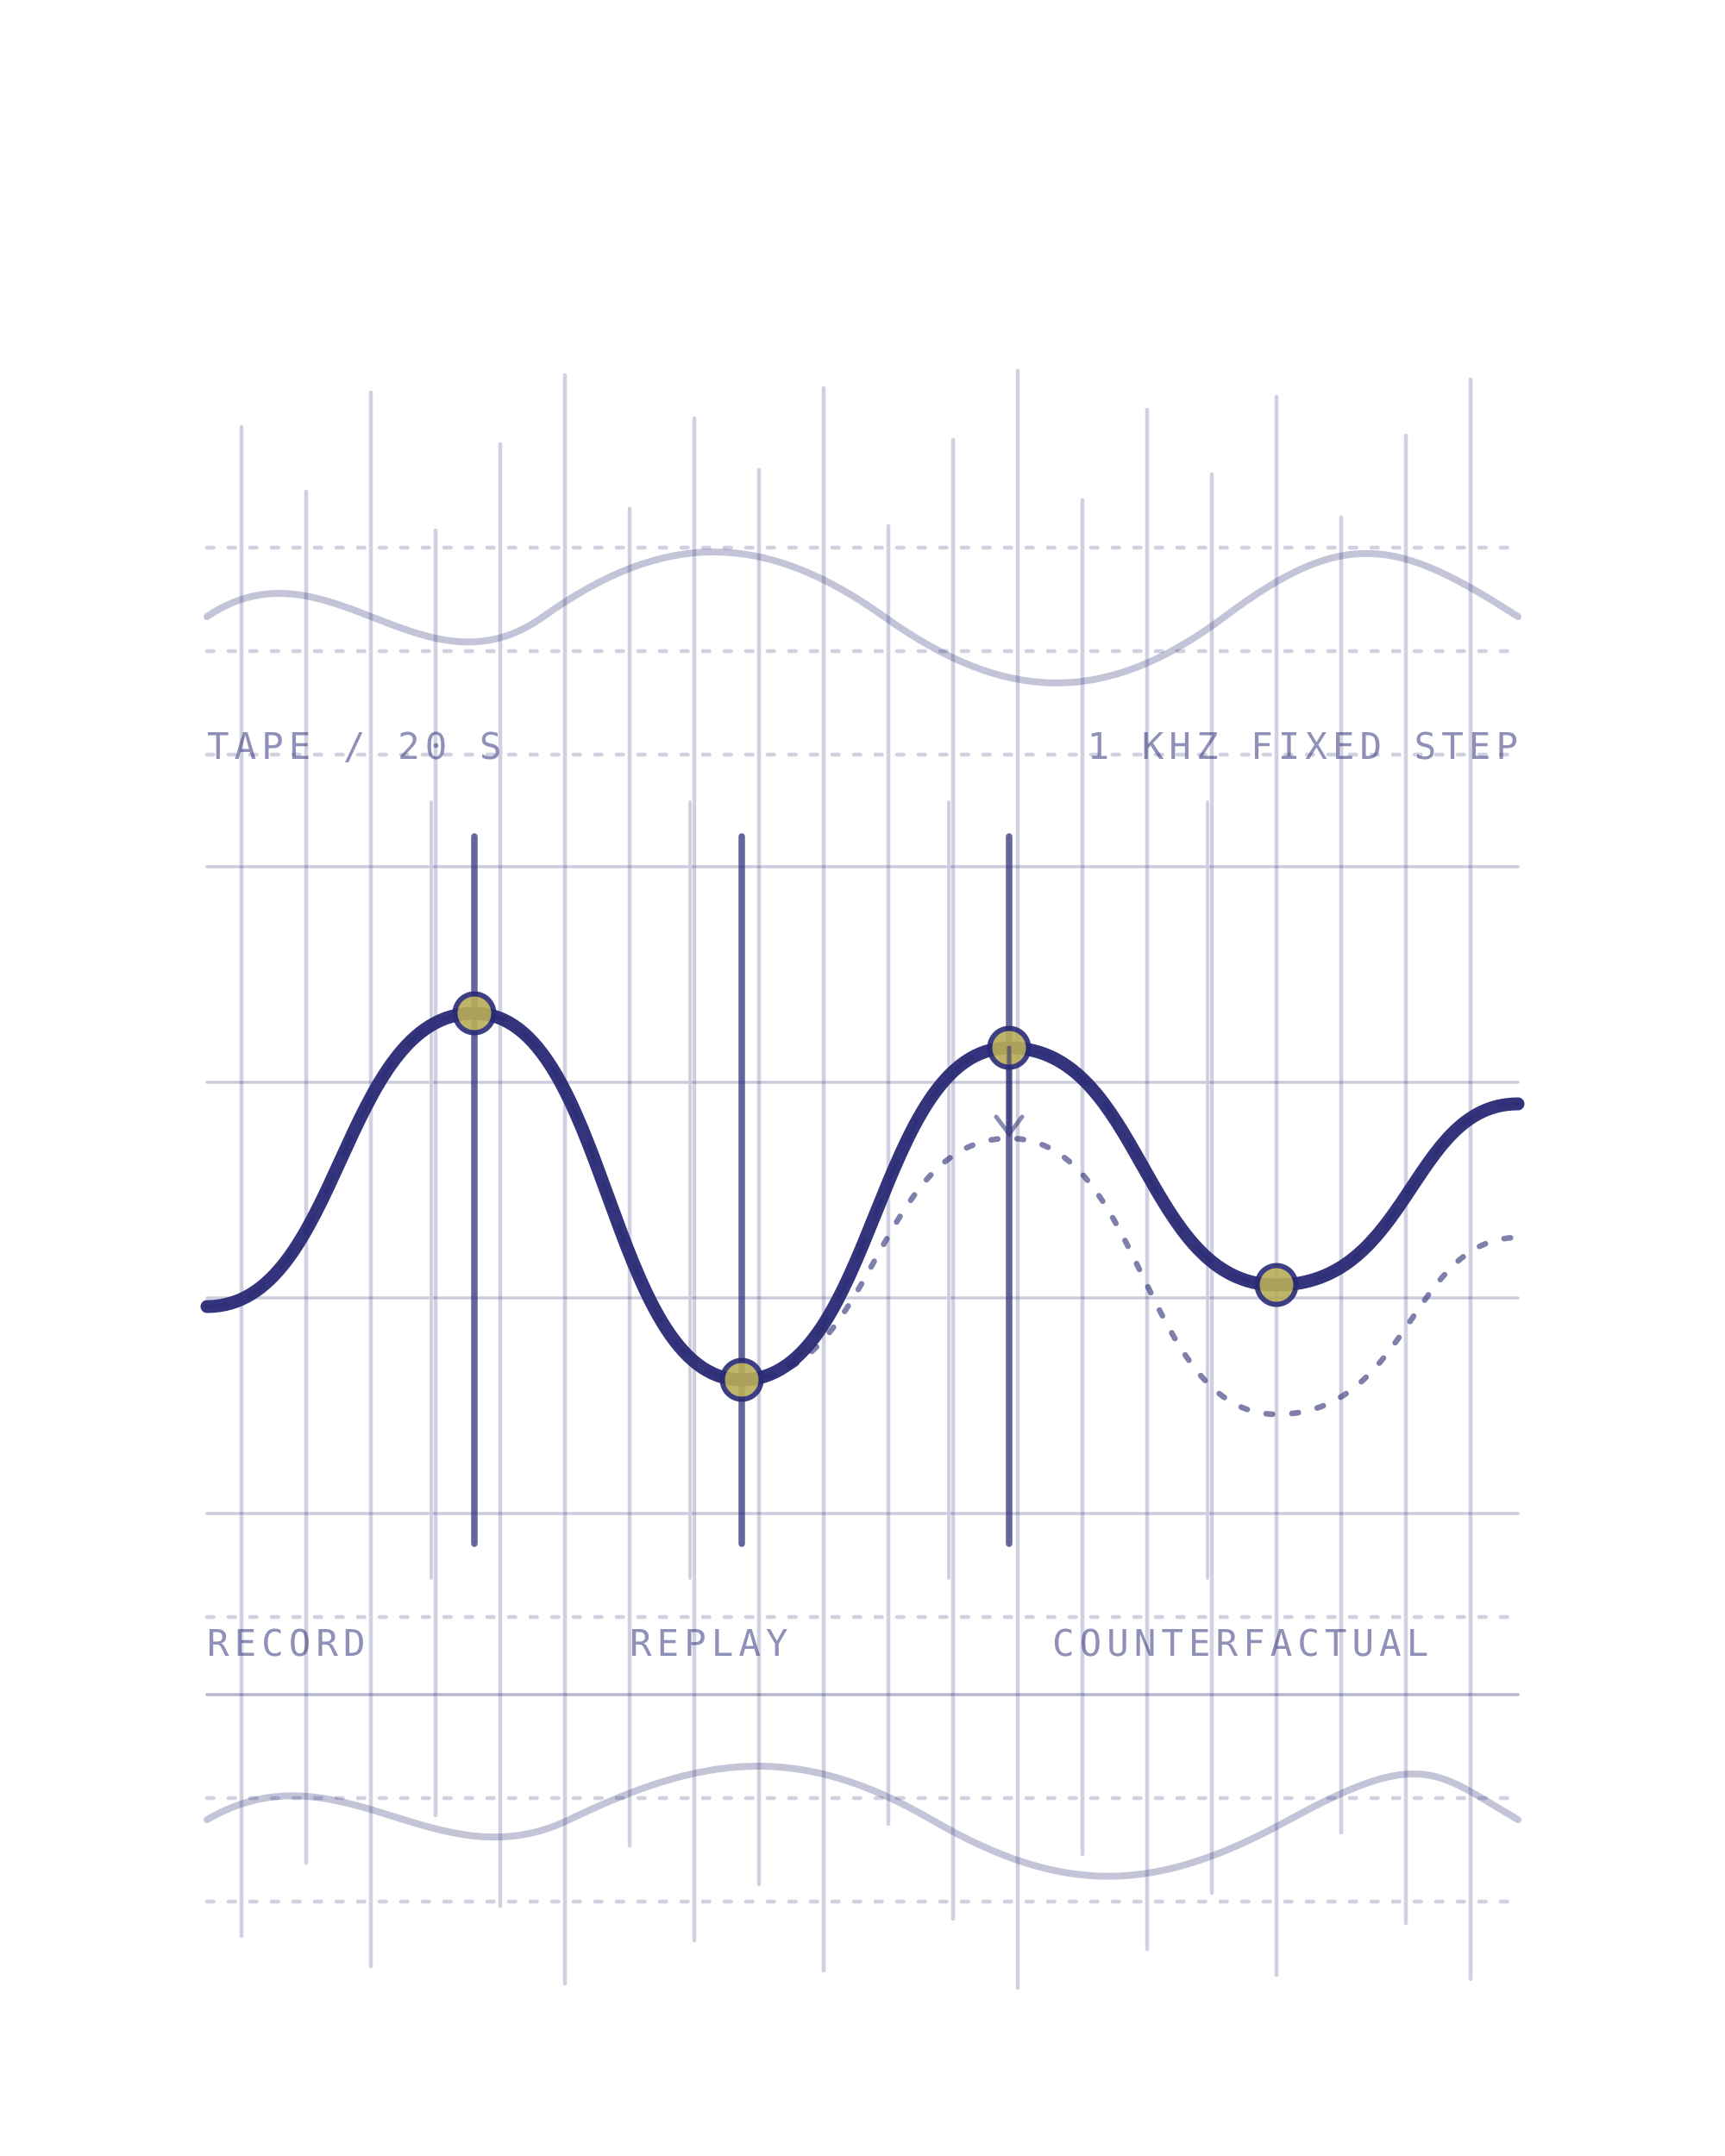
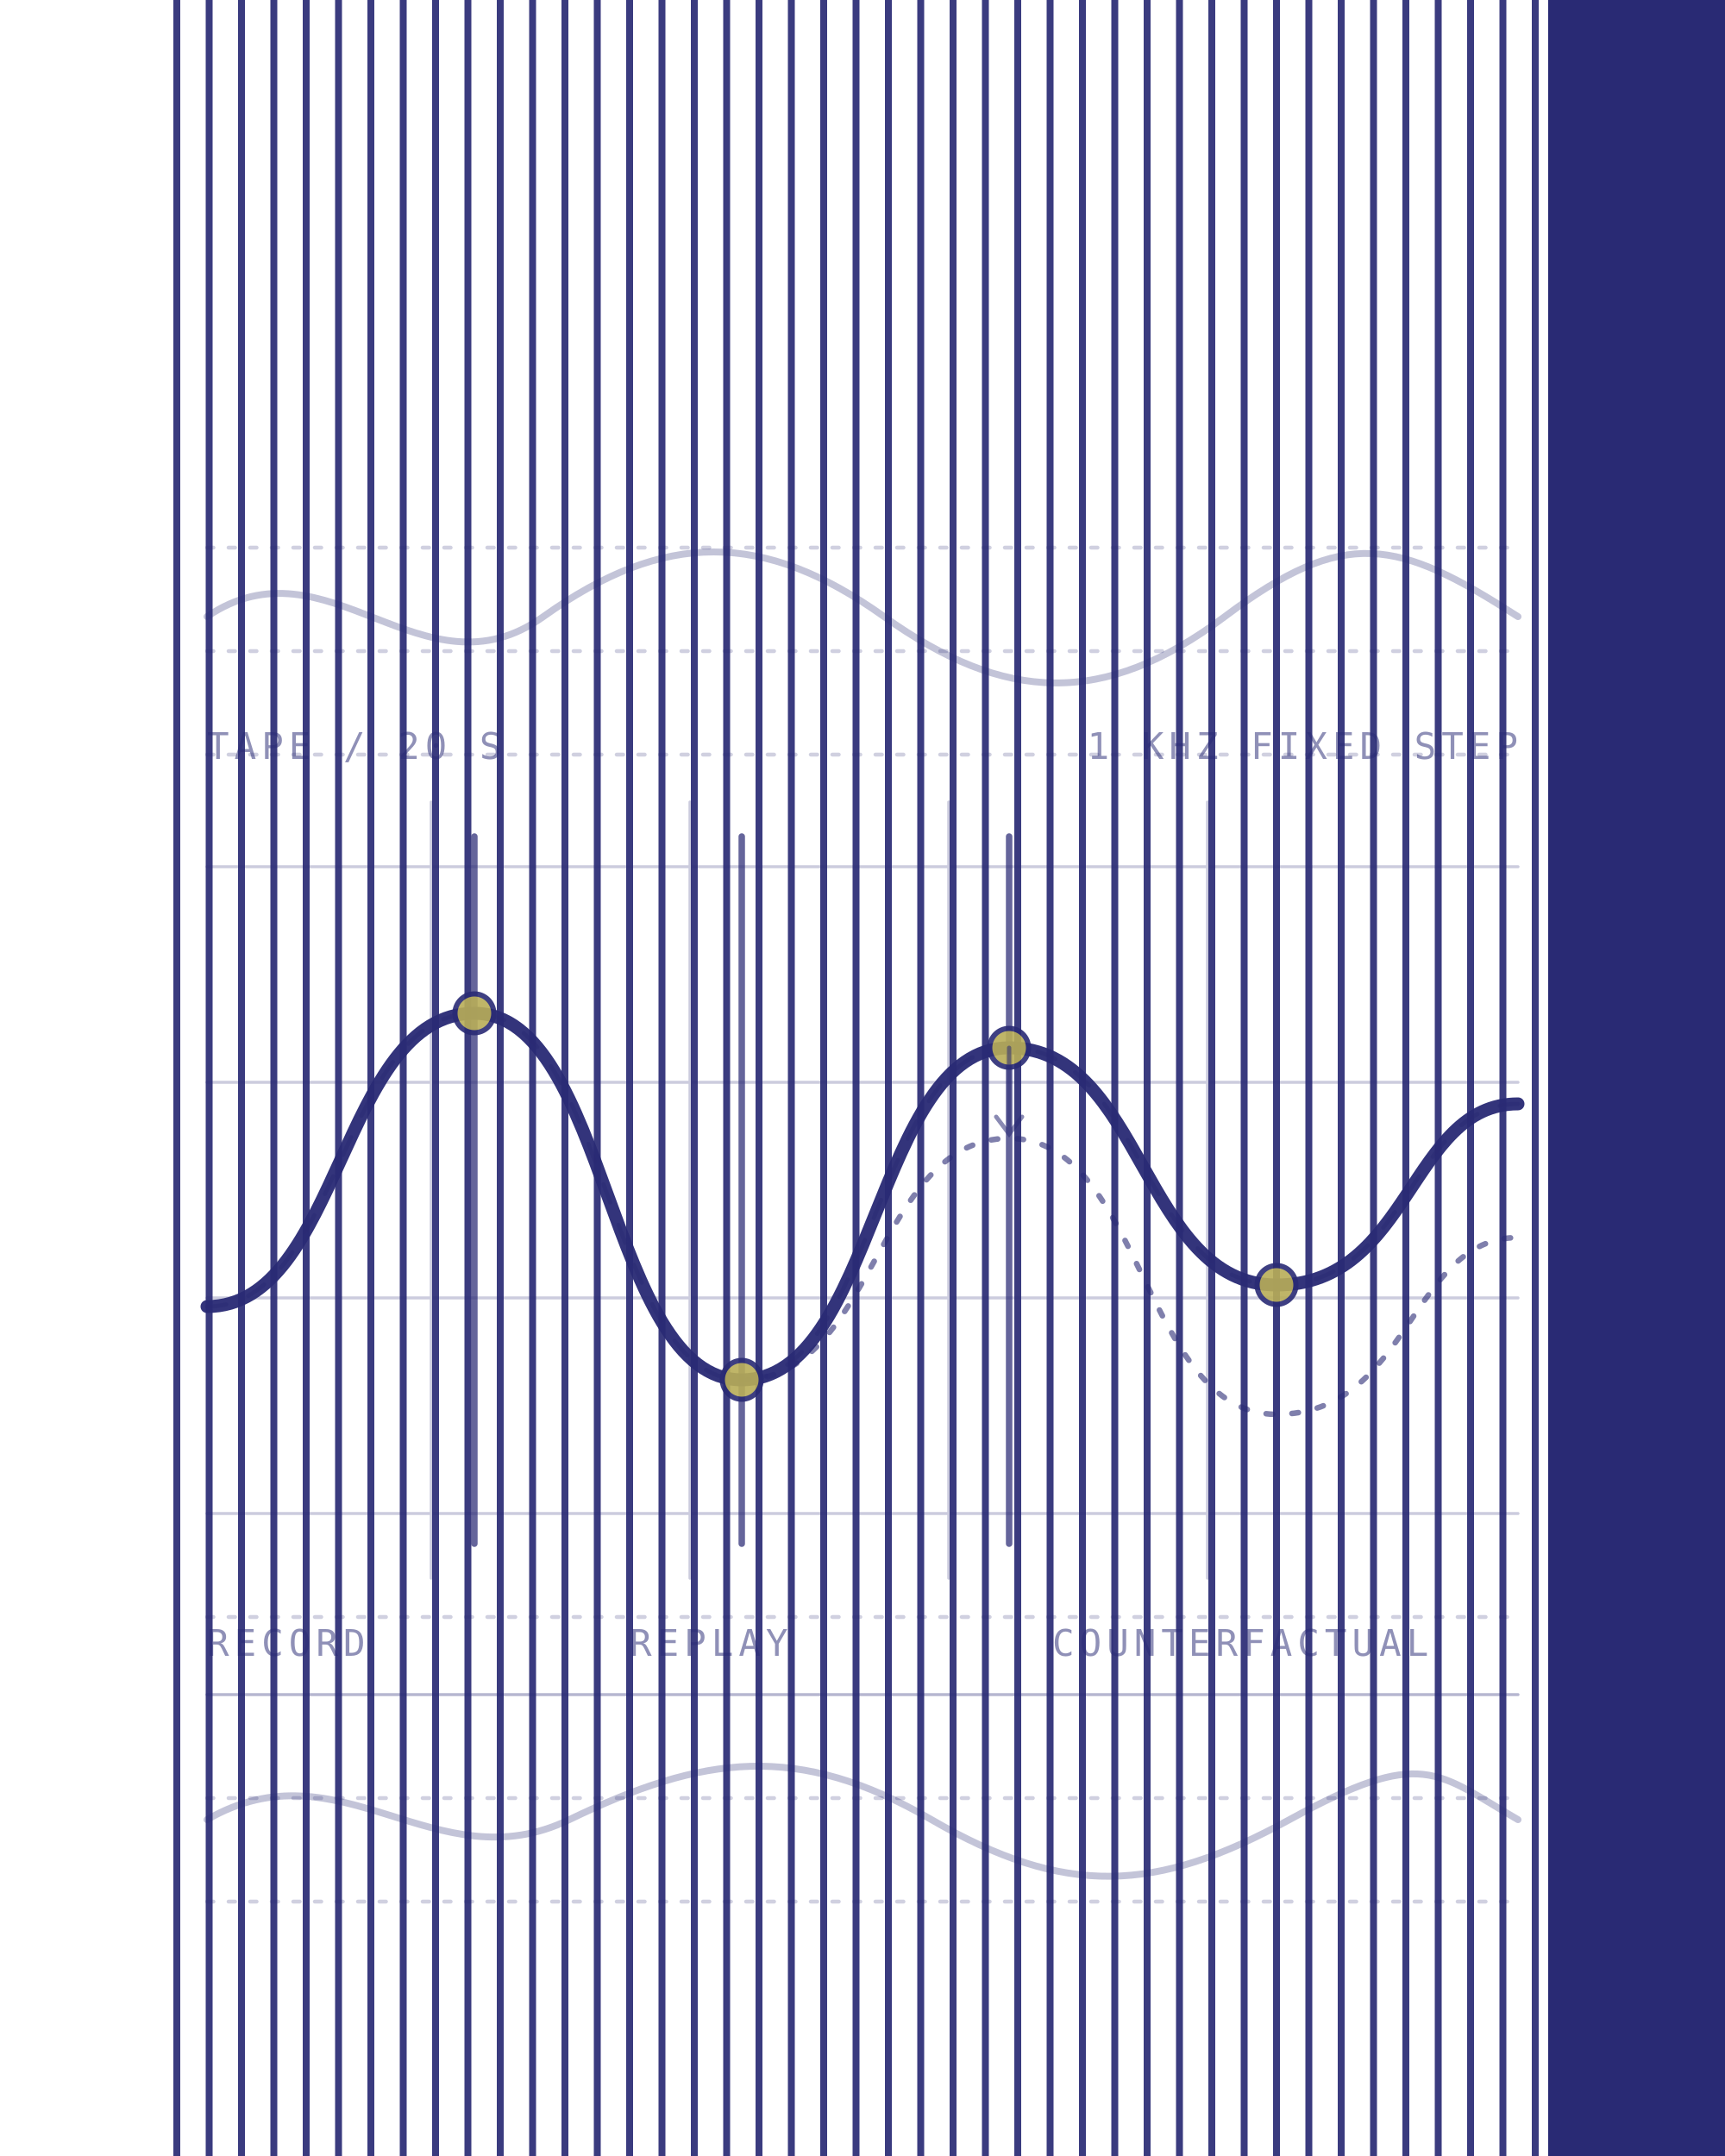
<svg xmlns="http://www.w3.org/2000/svg" viewBox="0 0 800 1000">
  <g fill="none" stroke="#292a74" stroke-linecap="round">
-     <g opacity=".22" stroke-width="1.8">
-       <path d="M112 198V898M142 228V864M172 182V912M202 246V842M232 206V884M262 174V920M292 236V856M322 194V900M352 218V874M382 180V914M412 244V846M442 204V890M472 172V922M502 232V860M532 190V904M562 220V878M592 184V916M622 240V850M652 202V892M682 176V918" />
-       <path d="M96 254H704M96 302H704M96 350H704M96 750H704M96 834H704M96 882H704" stroke-dasharray="3 7" />
+     <g>
+       <path d="M718 0H800V1000H718Z" fill="#292a74" stroke="none" />
+       <path d="M82 0V1000M97 0V1000M112 0V1000M127 0V1000M142 0V1000M157 0V1000M172 0V1000M187 0V1000M202 0V1000M217 0V1000M232 0V1000M247 0V1000M262 0V1000M277 0V1000M292 0V1000M307 0V1000M322 0V1000M337 0V1000M352 0V1000M367 0V1000M382 0V1000M397 0V1000M412 0V1000M427 0V1000M442 0V1000M457 0V1000M472 0V1000M487 0V1000M502 0V1000M517 0V1000M532 0V1000M547 0V1000M562 0V1000M577 0V1000M592 0V1000M607 0V1000M622 0V1000M637 0V1000M652 0V1000M667 0V1000M682 0V1000M697 0V1000M712 0V1000" opacity=".92" stroke-width="3.2" />
+       <path d="M96 254H704M96 302H704M96 350H704M96 750H704M96 834H704M96 882H704" opacity=".22" stroke-width="1.8" stroke-dasharray="3 7" />
    </g>
    <g opacity=".28" stroke-width="3.2">
      <path d="M96 286C152 248 196 326 252 286S354 246 410 286 512 328 568 286 648 250 704 286" />
      <path d="M96 844C158 808 202 874 264 844S370 808 432 844 536 878 598 844 666 822 704 844" />
    </g>
    <g opacity=".24" stroke-width="1.4">
      <path d="M96 402H704M96 502H704M96 602H704M96 702H704" />
      <path d="M200 372V732M320 372V732M440 372V732M560 372V732" />
    </g>
    <path d="M96 606C158 606 158 470 220 470S282 640 344 640 406 486 468 486 530 596 592 596 654 512 704 512" stroke-width="6" opacity=".95" />
    <path d="M96 606C158 606 158 470 220 470S282 640 344 640 406 486 468 486 530 596 592 596 654 512 704 512" stroke-width="2" opacity=".5" stroke-dasharray="9 11" />
    <path d="M344 640C406 640 406 528 468 528S530 656 592 656 654 574 704 574" stroke-width="2.6" opacity=".6" stroke-dasharray="3 9" />
    <g stroke-width="3" opacity=".72">
      <path d="M220 388V716M344 388V716M468 388V716" />
    </g>
    <g stroke-width="2.4" opacity=".9" fill="#b8ad58">
      <circle cx="220" cy="470" r="9" />
      <circle cx="344" cy="640" r="9" />
      <circle cx="468" cy="486" r="9" />
      <circle cx="592" cy="596" r="9" />
    </g>
    <g stroke-width="2" opacity=".55">
      <path d="M468 486V524M462 518l6 8 6-8" />
    </g>
    <path d="M96 786H704" opacity=".34" stroke-width="1.4" />
  </g>
  <g fill="#292a74" opacity=".52" font-family="ui-monospace, SFMono-Regular, Menlo, monospace" font-size="17" letter-spacing="2.4">
    <text x="96" y="352">TAPE / 20 S</text>
    <text x="704" y="352" text-anchor="end">1 KHZ FIXED STEP</text>
    <text x="96" y="768">RECORD</text>
    <text x="292" y="768">REPLAY</text>
    <text x="488" y="768">COUNTERFACTUAL</text>
  </g>
</svg>
